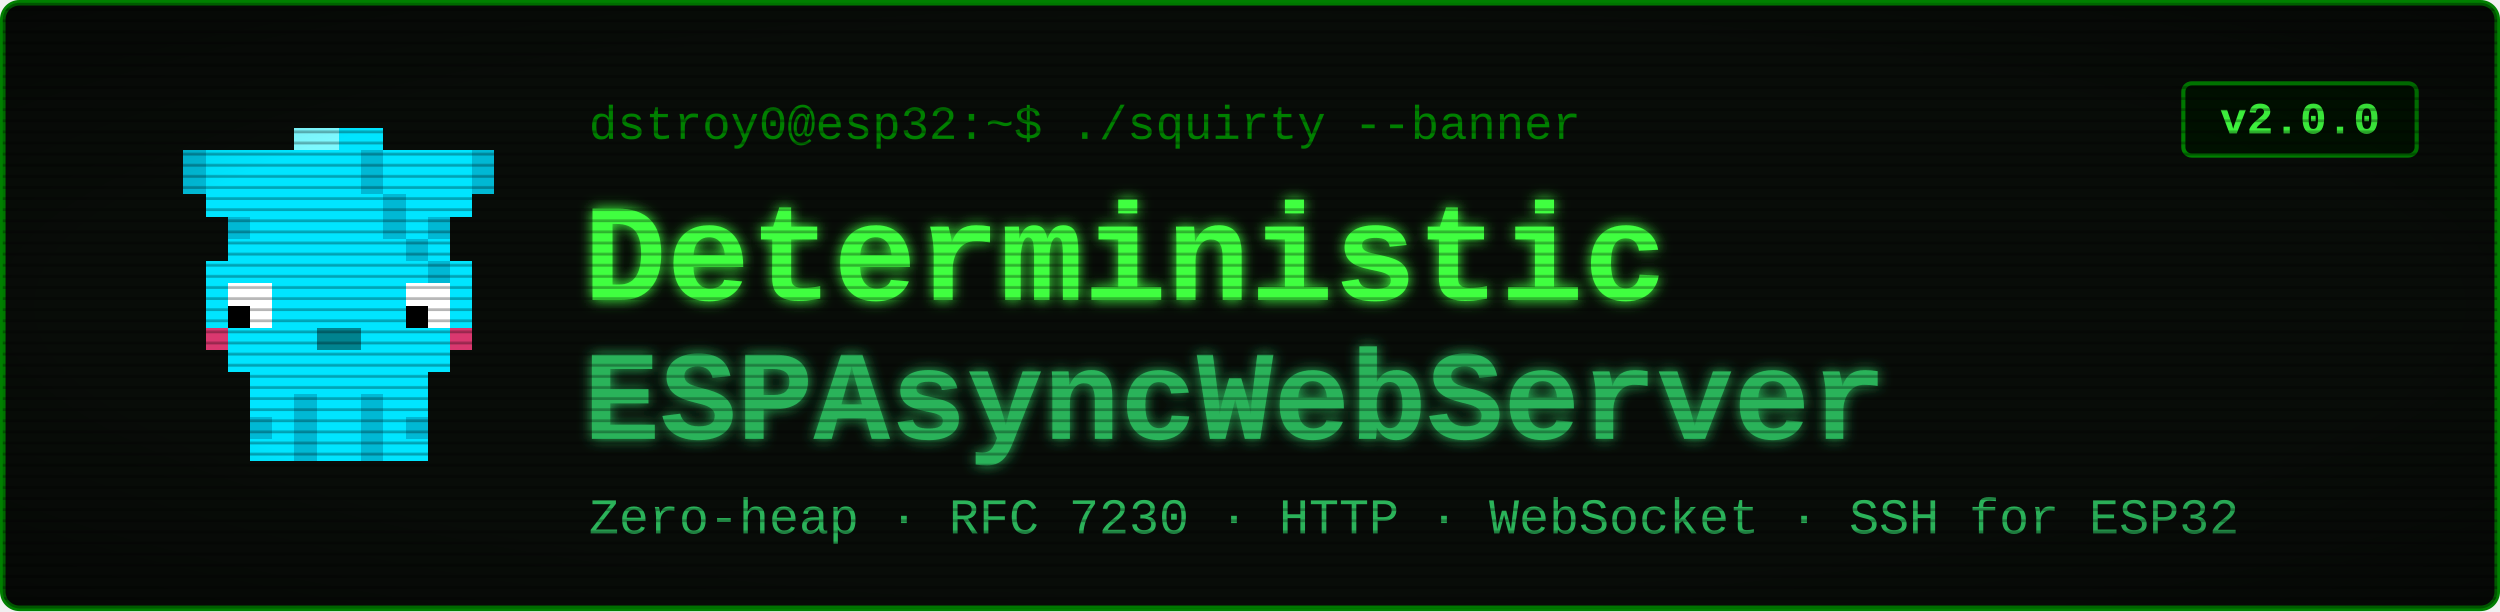
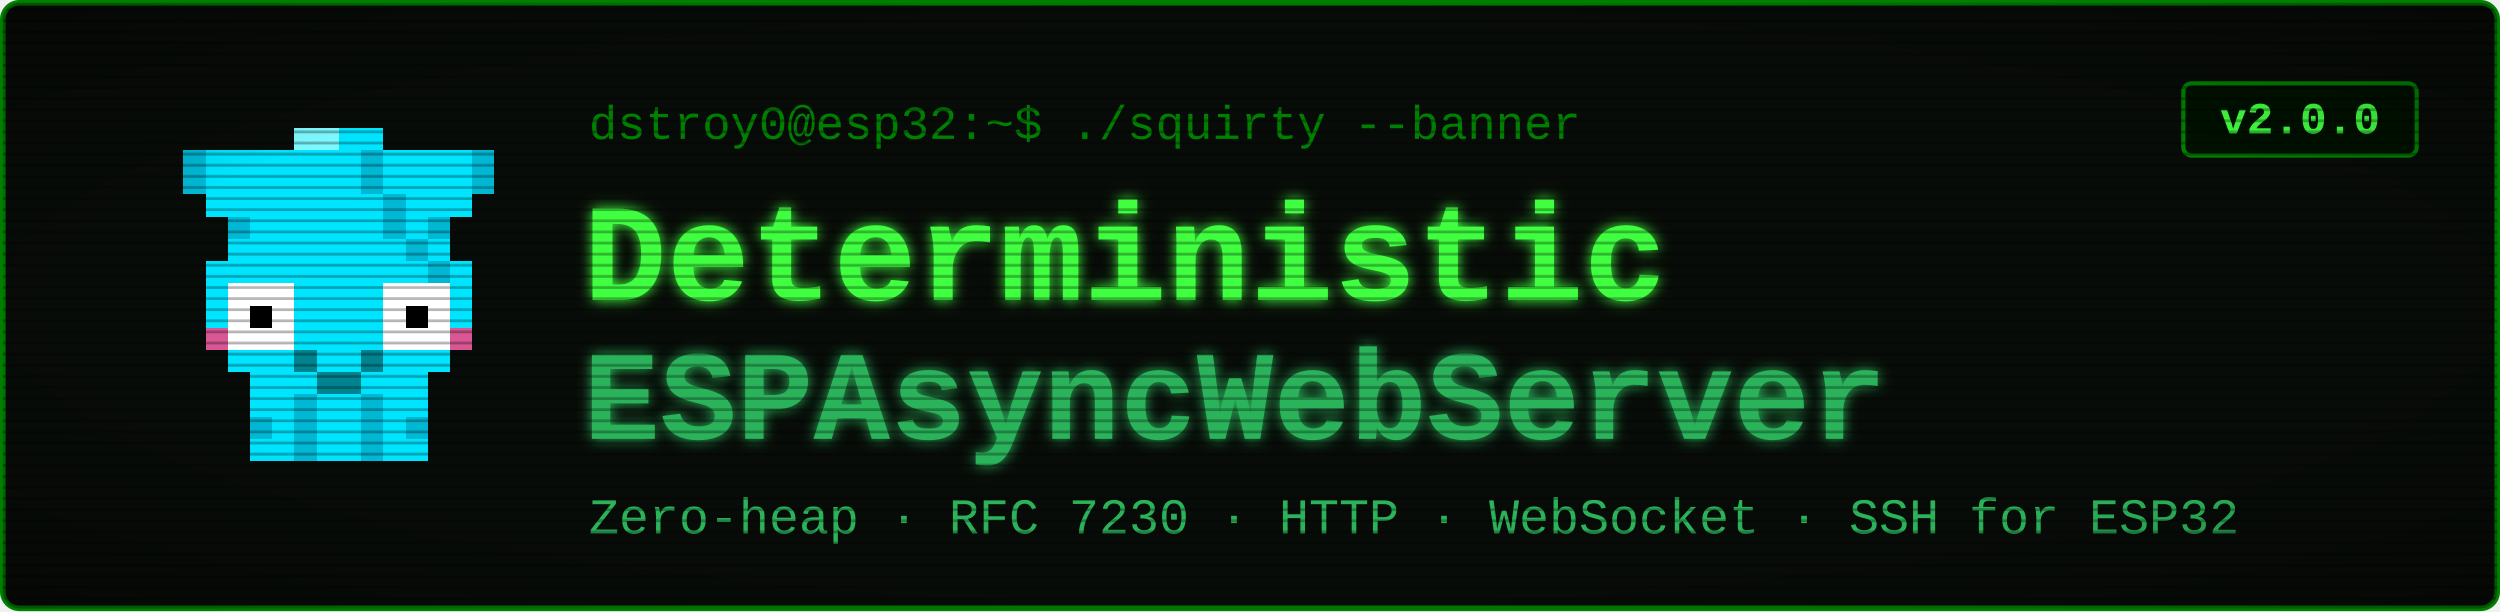
<svg xmlns="http://www.w3.org/2000/svg" viewBox="0 0 900 220" width="900" height="220" font-family="'Courier New', ui-monospace, monospace">
  <defs>
    <filter id="glow" x="-40%" y="-40%" width="180%" height="180%">
      <feGaussianBlur stdDeviation="2.4" result="b" />
      <feMerge>
        <feMergeNode in="b" />
        <feMergeNode in="SourceGraphic" />
      </feMerge>
    </filter>
    <pattern id="scan" width="4" height="4" patternUnits="userSpaceOnUse">
      <rect width="4" height="1" y="3" fill="#000000" opacity="0.28" />
    </pattern>
    <radialGradient id="vig" cx="50%" cy="50%" r="78%">
      <stop offset="58%" stop-color="#000000" stop-opacity="0" />
      <stop offset="100%" stop-color="#000000" stop-opacity="0.45" />
    </radialGradient>
  </defs>
  <rect x="1" y="1" width="898" height="218" rx="6" fill="#080c08" stroke="#008000" stroke-width="2" />
  <g transform="translate(58,46) scale(8)" shape-rendering="crispEdges">
    <rect x="1" y="1" width="4" height="1" fill="#00e5ff" />
    <rect x="1" y="2" width="4" height="1" fill="#00e5ff" />
    <rect x="2" y="3" width="2" height="1" fill="#00e5ff" />
    <rect x="3" y="4" width="1" height="1" fill="#00e5ff" />
    <rect x="1" y="1" width="1" height="2" fill="#00b8d4" />
    <rect x="3" y="4" width="1" height="1" fill="#00b8d4" />
    <rect x="11" y="1" width="4" height="1" fill="#00e5ff" />
    <rect x="11" y="2" width="4" height="1" fill="#00e5ff" />
    <rect x="12" y="3" width="2" height="1" fill="#00e5ff" />
    <rect x="12" y="4" width="1" height="1" fill="#00e5ff" />
    <rect x="14" y="1" width="1" height="2" fill="#00b8d4" />
    <rect x="12" y="4" width="1" height="1" fill="#00b8d4" />
    <rect x="6" y="0" width="4" height="1" fill="#00e5ff" />
    <rect x="5" y="1" width="6" height="1" fill="#00e5ff" />
    <rect x="5" y="2" width="6" height="1" fill="#00e5ff" />
    <rect x="4" y="3" width="8" height="1" fill="#00e5ff" />
    <rect x="4" y="4" width="8" height="1" fill="#00e5ff" />
    <rect x="3" y="5" width="10" height="1" fill="#00e5ff" />
    <rect x="2" y="6" width="12" height="1" fill="#00e5ff" />
-     <rect x="2" y="7" width="1" height="2" fill="#00e5ff" />
-     <rect x="3" y="7" width="2" height="2" fill="#ffffff" />
-     <rect x="3" y="8" width="1" height="1" fill="#000000" />
-     <rect x="5" y="7" width="6" height="2" fill="#00e5ff" />
-     <rect x="11" y="7" width="2" height="2" fill="#ffffff" />
+     <rect x="2" y="7" width="1" height="3" fill="#00e5ff" />
+     <rect x="6" y="7" width="4" height="3" fill="#00e5ff" />
+     <rect x="13" y="7" width="1" height="3" fill="#00e5ff" />
+     <rect x="3" y="7" width="3" height="3" fill="#ffffff" />
+     <rect x="10" y="7" width="3" height="3" fill="#ffffff" />
+     <rect x="4" y="8" width="1" height="1" fill="#000000" />
    <rect x="11" y="8" width="1" height="1" fill="#000000" />
-     <rect x="13" y="7" width="1" height="2" fill="#00e5ff" />
    <rect x="2" y="9" width="1" height="1" fill="#ff4081" opacity="0.85" />
    <rect x="13" y="9" width="1" height="1" fill="#ff4081" opacity="0.85" />
-     <rect x="3" y="9" width="10" height="1" fill="#00e5ff" />
    <rect x="3" y="10" width="10" height="1" fill="#00e5ff" />
    <rect x="4" y="11" width="8" height="1" fill="#00e5ff" />
    <rect x="4" y="12" width="2" height="3" fill="#00e5ff" />
    <rect x="4" y="13" width="1" height="1" fill="#00b8d4" />
    <rect x="6" y="12" width="1" height="3" fill="#00b8d4" />
    <rect x="7" y="12" width="1" height="3" fill="#00e5ff" />
    <rect x="8" y="12" width="1" height="3" fill="#00e5ff" />
    <rect x="9" y="12" width="1" height="3" fill="#00b8d4" />
    <rect x="10" y="12" width="2" height="3" fill="#00e5ff" />
    <rect x="11" y="13" width="1" height="1" fill="#00b8d4" />
    <rect x="9" y="1" width="1" height="1" fill="#00b8d4" />
    <rect x="9" y="2" width="1" height="1" fill="#00b8d4" />
    <rect x="10" y="3" width="1" height="1" fill="#00b8d4" />
    <rect x="10" y="4" width="1" height="1" fill="#00b8d4" />
    <rect x="11" y="5" width="1" height="1" fill="#00b8d4" />
    <rect x="12" y="6" width="1" height="1" fill="#00b8d4" />
    <rect x="6" y="0" width="2" height="1" fill="#7df9ff" />
-     <rect x="7" y="9" width="2" height="1" fill="#00838f" />
+     <rect x="6" y="10" width="1" height="1" fill="#00838f" />
+     <rect x="9" y="10" width="1" height="1" fill="#00838f" />
+     <rect x="7" y="11" width="2" height="1" fill="#00838f" />
  </g>
  <text x="212" y="50" font-size="17" fill="#008000">dstroy0@esp32:~$ ./squirty --banner</text>
  <text x="210" y="108" font-size="50" font-weight="700" fill="#40ff40" filter="url(#glow)">Deterministic</text>
  <text x="210" y="158" font-size="46" font-weight="700" fill="#2bb35a" filter="url(#glow)">ESPAsyncWebServer</text>
  <text x="212" y="192" font-size="18" fill="#2bb35a">Zero-heap · RFC 7230 · HTTP · WebSocket · SSH for ESP32</text>
  <rect x="786" y="30" width="84" height="26" rx="3" fill="#001100" stroke="#008000" stroke-width="1.5" />
  <text x="828" y="48" font-size="16" font-weight="700" fill="#40ff40" text-anchor="middle">v2.0.0</text>
  <rect x="1" y="1" width="898" height="218" rx="6" fill="url(#scan)" />
  <rect x="1" y="1" width="898" height="218" rx="6" fill="url(#vig)" />
</svg>
